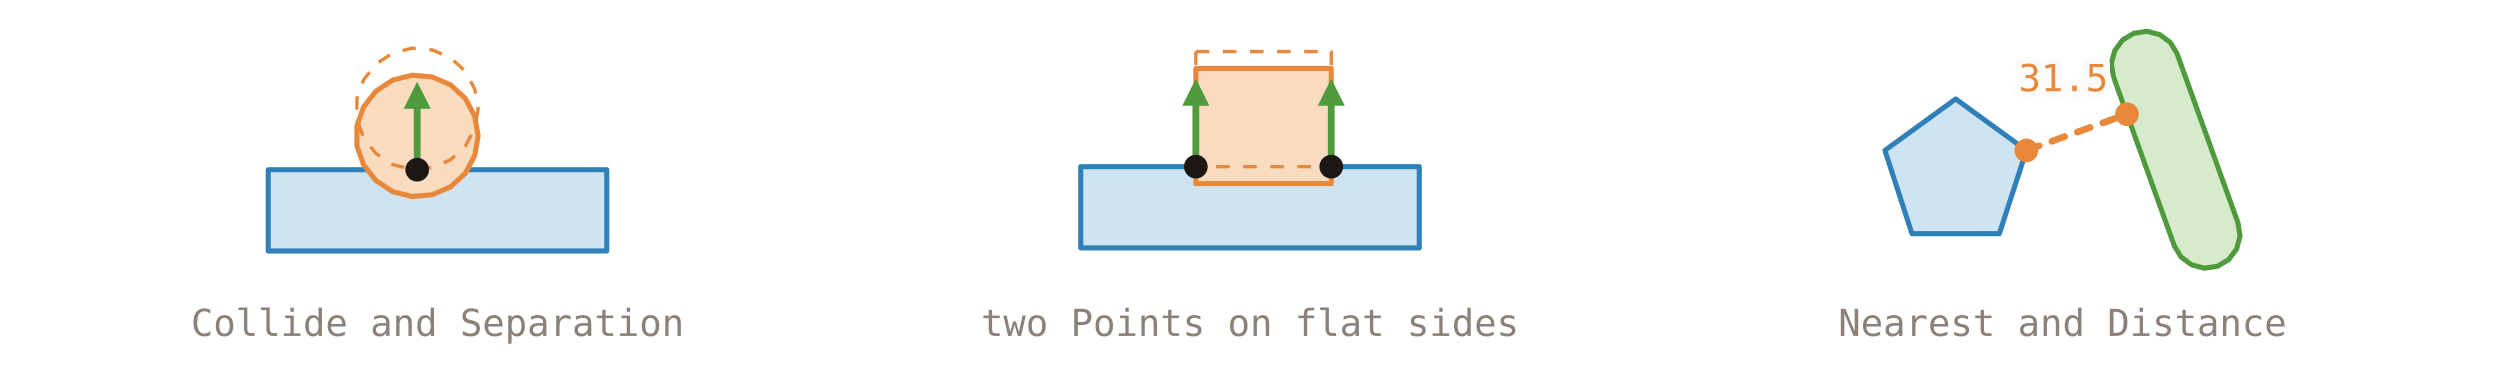
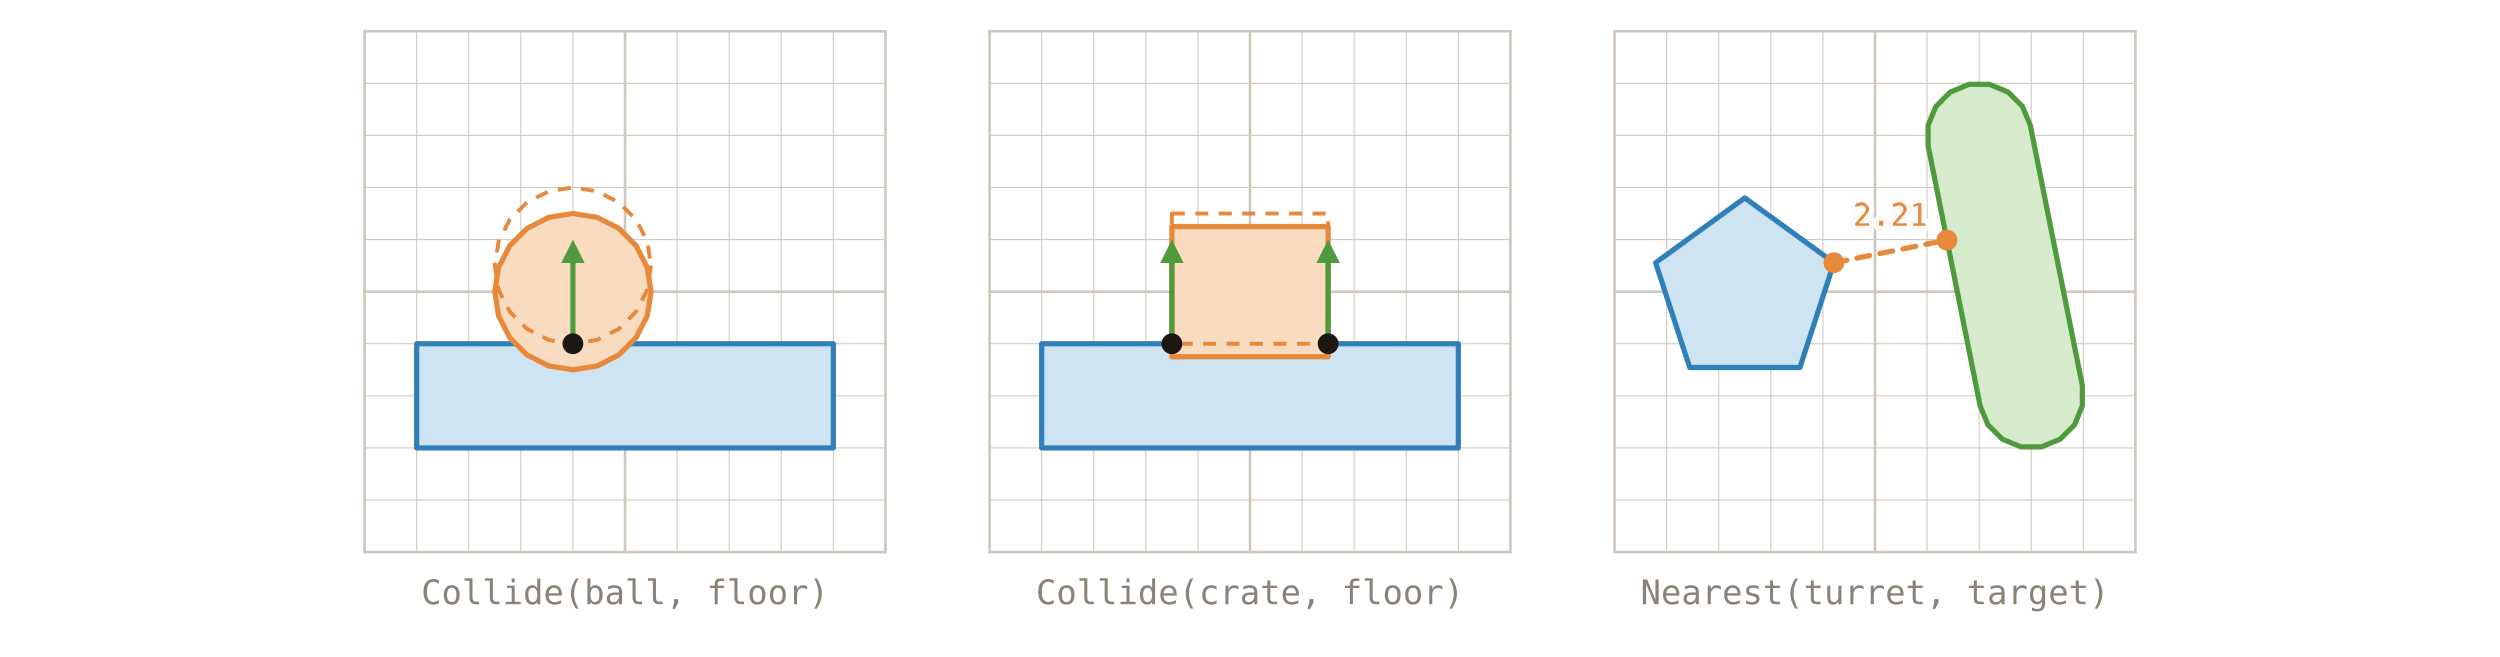
- <svg xmlns="http://www.w3.org/2000/svg" width="960" height="146" viewBox="0 0 960 146" role="img">
-   <g transform="translate(103.0 18.5) scale(1.3) translate(50.0 25.9)">
-     <polygon points="-50.0,10.0 50.0,10.0 50.0,34.0 -50.0,34.0" fill="#cfe4f3" stroke="#2f7fb8" stroke-width="1.5" stroke-linejoin="round" />
-     <polygon points="12.0,0.0 11.0,5.8 8.2,11.1 3.8,15.1 -1.6,17.4 -7.5,17.9 -13.2,16.5 -18.2,13.2 -21.8,8.6 -23.8,3.0 -23.8,-3.0 -21.8,-8.6 -18.2,-13.2 -13.2,-16.5 -7.5,-17.9 -1.6,-17.4 3.8,-15.1 8.2,-11.1 11.0,-5.8" fill="#f9dcc0" stroke="#e8883a" stroke-width="1.5" stroke-linejoin="round" />
-     <polygon points="12.0,-8.0 11.0,-2.2 8.2,3.1 3.8,7.1 -1.6,9.4 -7.5,9.9 -13.2,8.5 -18.2,5.2 -21.8,0.6 -23.8,-5.0 -23.8,-11.0 -21.8,-16.6 -18.2,-21.2 -13.2,-24.5 -7.5,-25.9 -1.6,-25.4 3.8,-23.1 8.2,-19.1 11.0,-13.8" fill="none" stroke="#e8883a" stroke-width="1" stroke-dasharray="4 4" stroke-linejoin="round" />
-     <line x1="-6.0" y1="10.0" x2="-6.0" y2="-8.0" stroke="#4f9a3c" stroke-width="2" stroke-linecap="round" />
-     <polygon points="-6.0,-16.0 -2.0,-8.0 -10.0,-8.0" fill="#4f9a3c" />
-     <circle cx="-6.0" cy="10.0" r="3.5" fill="#1c1713" />
+ <svg xmlns="http://www.w3.org/2000/svg" width="960" height="252" viewBox="0 0 960 252" role="img">
+   <g transform="translate(140.0 12.0) scale(20) translate(-0.000 -0.000)">
+     <line x1="0.000" y1="0.000" x2="0.000" y2="10.000" stroke="#cfc7be" stroke-width="0.050" stroke-linecap="round" />
+     <line x1="1.000" y1="0.000" x2="1.000" y2="10.000" stroke="#cfc7be" stroke-width="0.020" stroke-linecap="round" />
+     <line x1="2.000" y1="0.000" x2="2.000" y2="10.000" stroke="#cfc7be" stroke-width="0.020" stroke-linecap="round" />
+     <line x1="3.000" y1="0.000" x2="3.000" y2="10.000" stroke="#cfc7be" stroke-width="0.020" stroke-linecap="round" />
+     <line x1="4.000" y1="0.000" x2="4.000" y2="10.000" stroke="#cfc7be" stroke-width="0.020" stroke-linecap="round" />
+     <line x1="5.000" y1="0.000" x2="5.000" y2="10.000" stroke="#cfc7be" stroke-width="0.050" stroke-linecap="round" />
+     <line x1="6.000" y1="0.000" x2="6.000" y2="10.000" stroke="#cfc7be" stroke-width="0.020" stroke-linecap="round" />
+     <line x1="7.000" y1="0.000" x2="7.000" y2="10.000" stroke="#cfc7be" stroke-width="0.020" stroke-linecap="round" />
+     <line x1="8.000" y1="0.000" x2="8.000" y2="10.000" stroke="#cfc7be" stroke-width="0.020" stroke-linecap="round" />
+     <line x1="9.000" y1="0.000" x2="9.000" y2="10.000" stroke="#cfc7be" stroke-width="0.020" stroke-linecap="round" />
+     <line x1="10.000" y1="0.000" x2="10.000" y2="10.000" stroke="#cfc7be" stroke-width="0.050" stroke-linecap="round" />
+     <line x1="0.000" y1="0.000" x2="10.000" y2="0.000" stroke="#cfc7be" stroke-width="0.050" stroke-linecap="round" />
+     <line x1="0.000" y1="1.000" x2="10.000" y2="1.000" stroke="#cfc7be" stroke-width="0.020" stroke-linecap="round" />
+     <line x1="0.000" y1="2.000" x2="10.000" y2="2.000" stroke="#cfc7be" stroke-width="0.020" stroke-linecap="round" />
+     <line x1="0.000" y1="3.000" x2="10.000" y2="3.000" stroke="#cfc7be" stroke-width="0.020" stroke-linecap="round" />
+     <line x1="0.000" y1="4.000" x2="10.000" y2="4.000" stroke="#cfc7be" stroke-width="0.020" stroke-linecap="round" />
+     <line x1="0.000" y1="5.000" x2="10.000" y2="5.000" stroke="#cfc7be" stroke-width="0.050" stroke-linecap="round" />
+     <line x1="0.000" y1="6.000" x2="10.000" y2="6.000" stroke="#cfc7be" stroke-width="0.020" stroke-linecap="round" />
+     <line x1="0.000" y1="7.000" x2="10.000" y2="7.000" stroke="#cfc7be" stroke-width="0.020" stroke-linecap="round" />
+     <line x1="0.000" y1="8.000" x2="10.000" y2="8.000" stroke="#cfc7be" stroke-width="0.020" stroke-linecap="round" />
+     <line x1="0.000" y1="9.000" x2="10.000" y2="9.000" stroke="#cfc7be" stroke-width="0.020" stroke-linecap="round" />
+     <line x1="0.000" y1="10.000" x2="10.000" y2="10.000" stroke="#cfc7be" stroke-width="0.050" stroke-linecap="round" />
+     <polygon points="1.000,6.000 9.000,6.000 9.000,8.000 1.000,8.000" fill="#cfe4f3" stroke="#2f7fb8" stroke-width="0.100" stroke-linejoin="round" />
+     <polygon points="5.500,5.000 5.427,5.464 5.214,5.882 4.882,6.214 4.464,6.427 4.000,6.500 3.536,6.427 3.118,6.214 2.786,5.882 2.573,5.464 2.500,5.000 2.573,4.536 2.786,4.118 3.118,3.786 3.536,3.573 4.000,3.500 4.464,3.573 4.882,3.786 5.214,4.118 5.427,4.536" fill="#f9dcc0" stroke="#e8883a" stroke-width="0.100" stroke-linejoin="round" />
+     <polygon points="5.500,4.500 5.427,4.964 5.214,5.382 4.882,5.714 4.464,5.927 4.000,6.000 3.536,5.927 3.118,5.714 2.786,5.382 2.573,4.964 2.500,4.500 2.573,4.036 2.786,3.618 3.118,3.286 3.536,3.073 4.000,3.000 4.464,3.073 4.882,3.286 5.214,3.618 5.427,4.036" fill="none" stroke="#e8883a" stroke-width="0.075" stroke-dasharray="0.250 0.200" stroke-linejoin="round" />
+     <line x1="4.000" y1="6.000" x2="4.000" y2="4.450" stroke="#4f9a3c" stroke-width="0.100" stroke-linecap="round" />
+     <polygon points="4.000,4.000 4.225,4.450 3.775,4.450" fill="#4f9a3c" />
+     <circle cx="4.000" cy="6.000" r="0.200" fill="#1c1713" />
  </g>
-   <text x="168.0" y="129.0" font-family="ui-monospace, SFMono-Regular, Menlo, Consolas, monospace" font-size="14.3" text-anchor="middle" fill="#8a8178">Collide and Separation</text>
-   <g transform="translate(415.0 19.8) scale(1.3) translate(50.0 28.0)">
-     <polygon points="-50.0,6.0 50.0,6.0 50.0,30.0 -50.0,30.0" fill="#cfe4f3" stroke="#2f7fb8" stroke-width="1.5" stroke-linejoin="round" />
-     <polygon points="-16.0,-23.0 24.0,-23.0 24.0,11.0 -16.0,11.0" fill="#f9dcc0" stroke="#e8883a" stroke-width="1.5" stroke-linejoin="round" />
-     <polygon points="-16.0,-28.0 24.0,-28.0 24.0,6.0 -16.0,6.0" fill="none" stroke="#e8883a" stroke-width="1" stroke-dasharray="4 4" stroke-linejoin="round" />
-     <line x1="-16.0" y1="6.0" x2="-16.0" y2="-12.0" stroke="#4f9a3c" stroke-width="2" stroke-linecap="round" />
-     <polygon points="-16.0,-20.0 -12.0,-12.0 -20.0,-12.0" fill="#4f9a3c" />
-     <circle cx="-16.0" cy="6.0" r="3.5" fill="#1c1713" />
-     <line x1="24.0" y1="6.0" x2="24.0" y2="-12.0" stroke="#4f9a3c" stroke-width="2" stroke-linecap="round" />
-     <polygon points="24.0,-20.0 28.0,-12.0 20.0,-12.0" fill="#4f9a3c" />
-     <circle cx="24.0" cy="6.0" r="3.5" fill="#1c1713" />
+   <text x="240.0" y="232.0" font-family="ui-monospace, SFMono-Regular, Menlo, Consolas, monospace" font-size="13" text-anchor="middle" fill="#8a8178">Collide(ball, floor)</text>
+   <g transform="translate(380.0 12.0) scale(20) translate(-0.000 -0.000)">
+     <line x1="0.000" y1="0.000" x2="0.000" y2="10.000" stroke="#cfc7be" stroke-width="0.050" stroke-linecap="round" />
+     <line x1="1.000" y1="0.000" x2="1.000" y2="10.000" stroke="#cfc7be" stroke-width="0.020" stroke-linecap="round" />
+     <line x1="2.000" y1="0.000" x2="2.000" y2="10.000" stroke="#cfc7be" stroke-width="0.020" stroke-linecap="round" />
+     <line x1="3.000" y1="0.000" x2="3.000" y2="10.000" stroke="#cfc7be" stroke-width="0.020" stroke-linecap="round" />
+     <line x1="4.000" y1="0.000" x2="4.000" y2="10.000" stroke="#cfc7be" stroke-width="0.020" stroke-linecap="round" />
+     <line x1="5.000" y1="0.000" x2="5.000" y2="10.000" stroke="#cfc7be" stroke-width="0.050" stroke-linecap="round" />
+     <line x1="6.000" y1="0.000" x2="6.000" y2="10.000" stroke="#cfc7be" stroke-width="0.020" stroke-linecap="round" />
+     <line x1="7.000" y1="0.000" x2="7.000" y2="10.000" stroke="#cfc7be" stroke-width="0.020" stroke-linecap="round" />
+     <line x1="8.000" y1="0.000" x2="8.000" y2="10.000" stroke="#cfc7be" stroke-width="0.020" stroke-linecap="round" />
+     <line x1="9.000" y1="0.000" x2="9.000" y2="10.000" stroke="#cfc7be" stroke-width="0.020" stroke-linecap="round" />
+     <line x1="10.000" y1="0.000" x2="10.000" y2="10.000" stroke="#cfc7be" stroke-width="0.050" stroke-linecap="round" />
+     <line x1="0.000" y1="0.000" x2="10.000" y2="0.000" stroke="#cfc7be" stroke-width="0.050" stroke-linecap="round" />
+     <line x1="0.000" y1="1.000" x2="10.000" y2="1.000" stroke="#cfc7be" stroke-width="0.020" stroke-linecap="round" />
+     <line x1="0.000" y1="2.000" x2="10.000" y2="2.000" stroke="#cfc7be" stroke-width="0.020" stroke-linecap="round" />
+     <line x1="0.000" y1="3.000" x2="10.000" y2="3.000" stroke="#cfc7be" stroke-width="0.020" stroke-linecap="round" />
+     <line x1="0.000" y1="4.000" x2="10.000" y2="4.000" stroke="#cfc7be" stroke-width="0.020" stroke-linecap="round" />
+     <line x1="0.000" y1="5.000" x2="10.000" y2="5.000" stroke="#cfc7be" stroke-width="0.050" stroke-linecap="round" />
+     <line x1="0.000" y1="6.000" x2="10.000" y2="6.000" stroke="#cfc7be" stroke-width="0.020" stroke-linecap="round" />
+     <line x1="0.000" y1="7.000" x2="10.000" y2="7.000" stroke="#cfc7be" stroke-width="0.020" stroke-linecap="round" />
+     <line x1="0.000" y1="8.000" x2="10.000" y2="8.000" stroke="#cfc7be" stroke-width="0.020" stroke-linecap="round" />
+     <line x1="0.000" y1="9.000" x2="10.000" y2="9.000" stroke="#cfc7be" stroke-width="0.020" stroke-linecap="round" />
+     <line x1="0.000" y1="10.000" x2="10.000" y2="10.000" stroke="#cfc7be" stroke-width="0.050" stroke-linecap="round" />
+     <polygon points="1.000,6.000 9.000,6.000 9.000,8.000 1.000,8.000" fill="#cfe4f3" stroke="#2f7fb8" stroke-width="0.100" stroke-linejoin="round" />
+     <polygon points="3.500,3.750 6.500,3.750 6.500,6.250 3.500,6.250" fill="#f9dcc0" stroke="#e8883a" stroke-width="0.100" stroke-linejoin="round" />
+     <polygon points="3.500,3.500 6.500,3.500 6.500,6.000 3.500,6.000" fill="none" stroke="#e8883a" stroke-width="0.075" stroke-dasharray="0.250 0.200" stroke-linejoin="round" />
+     <line x1="3.500" y1="6.000" x2="3.500" y2="4.450" stroke="#4f9a3c" stroke-width="0.100" stroke-linecap="round" />
+     <polygon points="3.500,4.000 3.725,4.450 3.275,4.450" fill="#4f9a3c" />
+     <circle cx="3.500" cy="6.000" r="0.200" fill="#1c1713" />
+     <line x1="6.500" y1="6.000" x2="6.500" y2="4.450" stroke="#4f9a3c" stroke-width="0.100" stroke-linecap="round" />
+     <polygon points="6.500,4.000 6.725,4.450 6.275,4.450" fill="#4f9a3c" />
+     <circle cx="6.500" cy="6.000" r="0.200" fill="#1c1713" />
  </g>
-   <text x="480.0" y="129.0" font-family="ui-monospace, SFMono-Regular, Menlo, Consolas, monospace" font-size="14.3" text-anchor="middle" fill="#8a8178">two Points on flat sides</text>
-   <g transform="translate(723.8 12.0) scale(1.3) translate(54.9 36.0)">
-     <polygon points="-34.0,-16.0 -13.1,-0.8 -21.1,23.8 -46.9,23.8 -54.9,-0.8" fill="#cfe4f3" stroke="#2f7fb8" stroke-width="1.5" stroke-linejoin="round" />
-     <polygon points="49.4,20.6 50.0,24.5 49.0,28.3 46.7,31.4 43.4,33.4 39.5,34.0 35.7,33.0 32.6,30.7 30.6,27.4 12.6,-22.6 12.0,-26.5 13.0,-30.3 15.3,-33.4 18.6,-35.4 22.5,-36.0 26.3,-35.0 29.4,-32.7 31.4,-29.4" fill="#d6ebcb" stroke="#4f9a3c" stroke-width="1.5" stroke-linejoin="round" />
-     <line x1="-13.1" y1="-0.8" x2="16.6" y2="-11.5" stroke="#e8883a" stroke-width="2" stroke-dasharray="4 4" stroke-linecap="round" />
-     <circle cx="-13.1" cy="-0.8" r="3.5" fill="#e8883a" />
-     <circle cx="16.6" cy="-11.5" r="3.5" fill="#e8883a" />
-     <text x="-2.2" y="-18.3" font-family="ui-monospace, SFMono-Regular, Menlo, Consolas, monospace" font-size="11" text-anchor="middle" fill="#e8883a" stroke="#fdfbf9" stroke-width="4" stroke-linejoin="round" paint-order="stroke">31.5</text>
+   <text x="480.0" y="232.0" font-family="ui-monospace, SFMono-Regular, Menlo, Consolas, monospace" font-size="13" text-anchor="middle" fill="#8a8178">Collide(crate, floor)</text>
+   <g transform="translate(620.0 12.0) scale(20) translate(-0.000 -0.000)">
+     <line x1="0.000" y1="0.000" x2="0.000" y2="10.000" stroke="#cfc7be" stroke-width="0.050" stroke-linecap="round" />
+     <line x1="1.000" y1="0.000" x2="1.000" y2="10.000" stroke="#cfc7be" stroke-width="0.020" stroke-linecap="round" />
+     <line x1="2.000" y1="0.000" x2="2.000" y2="10.000" stroke="#cfc7be" stroke-width="0.020" stroke-linecap="round" />
+     <line x1="3.000" y1="0.000" x2="3.000" y2="10.000" stroke="#cfc7be" stroke-width="0.020" stroke-linecap="round" />
+     <line x1="4.000" y1="0.000" x2="4.000" y2="10.000" stroke="#cfc7be" stroke-width="0.020" stroke-linecap="round" />
+     <line x1="5.000" y1="0.000" x2="5.000" y2="10.000" stroke="#cfc7be" stroke-width="0.050" stroke-linecap="round" />
+     <line x1="6.000" y1="0.000" x2="6.000" y2="10.000" stroke="#cfc7be" stroke-width="0.020" stroke-linecap="round" />
+     <line x1="7.000" y1="0.000" x2="7.000" y2="10.000" stroke="#cfc7be" stroke-width="0.020" stroke-linecap="round" />
+     <line x1="8.000" y1="0.000" x2="8.000" y2="10.000" stroke="#cfc7be" stroke-width="0.020" stroke-linecap="round" />
+     <line x1="9.000" y1="0.000" x2="9.000" y2="10.000" stroke="#cfc7be" stroke-width="0.020" stroke-linecap="round" />
+     <line x1="10.000" y1="0.000" x2="10.000" y2="10.000" stroke="#cfc7be" stroke-width="0.050" stroke-linecap="round" />
+     <line x1="0.000" y1="0.000" x2="10.000" y2="0.000" stroke="#cfc7be" stroke-width="0.050" stroke-linecap="round" />
+     <line x1="0.000" y1="1.000" x2="10.000" y2="1.000" stroke="#cfc7be" stroke-width="0.020" stroke-linecap="round" />
+     <line x1="0.000" y1="2.000" x2="10.000" y2="2.000" stroke="#cfc7be" stroke-width="0.020" stroke-linecap="round" />
+     <line x1="0.000" y1="3.000" x2="10.000" y2="3.000" stroke="#cfc7be" stroke-width="0.020" stroke-linecap="round" />
+     <line x1="0.000" y1="4.000" x2="10.000" y2="4.000" stroke="#cfc7be" stroke-width="0.020" stroke-linecap="round" />
+     <line x1="0.000" y1="5.000" x2="10.000" y2="5.000" stroke="#cfc7be" stroke-width="0.050" stroke-linecap="round" />
+     <line x1="0.000" y1="6.000" x2="10.000" y2="6.000" stroke="#cfc7be" stroke-width="0.020" stroke-linecap="round" />
+     <line x1="0.000" y1="7.000" x2="10.000" y2="7.000" stroke="#cfc7be" stroke-width="0.020" stroke-linecap="round" />
+     <line x1="0.000" y1="8.000" x2="10.000" y2="8.000" stroke="#cfc7be" stroke-width="0.020" stroke-linecap="round" />
+     <line x1="0.000" y1="9.000" x2="10.000" y2="9.000" stroke="#cfc7be" stroke-width="0.020" stroke-linecap="round" />
+     <line x1="0.000" y1="10.000" x2="10.000" y2="10.000" stroke="#cfc7be" stroke-width="0.050" stroke-linecap="round" />
+     <polygon points="2.500,3.200 4.212,4.444 3.558,6.456 1.442,6.456 0.788,4.444" fill="#cfe4f3" stroke="#2f7fb8" stroke-width="0.100" stroke-linejoin="round" />
+     <polygon points="8.981,6.804 8.981,7.194 8.832,7.555 8.556,7.831 8.196,7.981 7.806,7.981 7.445,7.832 7.169,7.556 7.019,7.196 6.019,2.196 6.019,1.806 6.168,1.445 6.444,1.169 6.804,1.019 7.194,1.019 7.555,1.168 7.831,1.444 7.981,1.804" fill="#d6ebcb" stroke="#4f9a3c" stroke-width="0.100" stroke-linejoin="round" />
+     <line x1="4.212" y1="4.444" x2="6.382" y2="4.010" stroke="#e8883a" stroke-width="0.100" stroke-dasharray="0.250 0.200" stroke-linecap="round" />
+     <circle cx="4.212" cy="4.444" r="0.200" fill="#e8883a" />
+     <circle cx="6.382" cy="4.010" r="0.200" fill="#e8883a" />
+     <text x="5.297" y="3.737" font-family="ui-monospace, SFMono-Regular, Menlo, Consolas, monospace" font-size="0.600" text-anchor="middle" fill="#e8883a" stroke="#fdfbf9" stroke-width="0.200" stroke-linejoin="round" paint-order="stroke">2.21</text>
  </g>
-   <text x="792.0" y="129.0" font-family="ui-monospace, SFMono-Regular, Menlo, Consolas, monospace" font-size="14.3" text-anchor="middle" fill="#8a8178">Nearest and Distance</text>
+   <text x="720.0" y="232.0" font-family="ui-monospace, SFMono-Regular, Menlo, Consolas, monospace" font-size="13" text-anchor="middle" fill="#8a8178">Nearest(turret, target)</text>
</svg>
